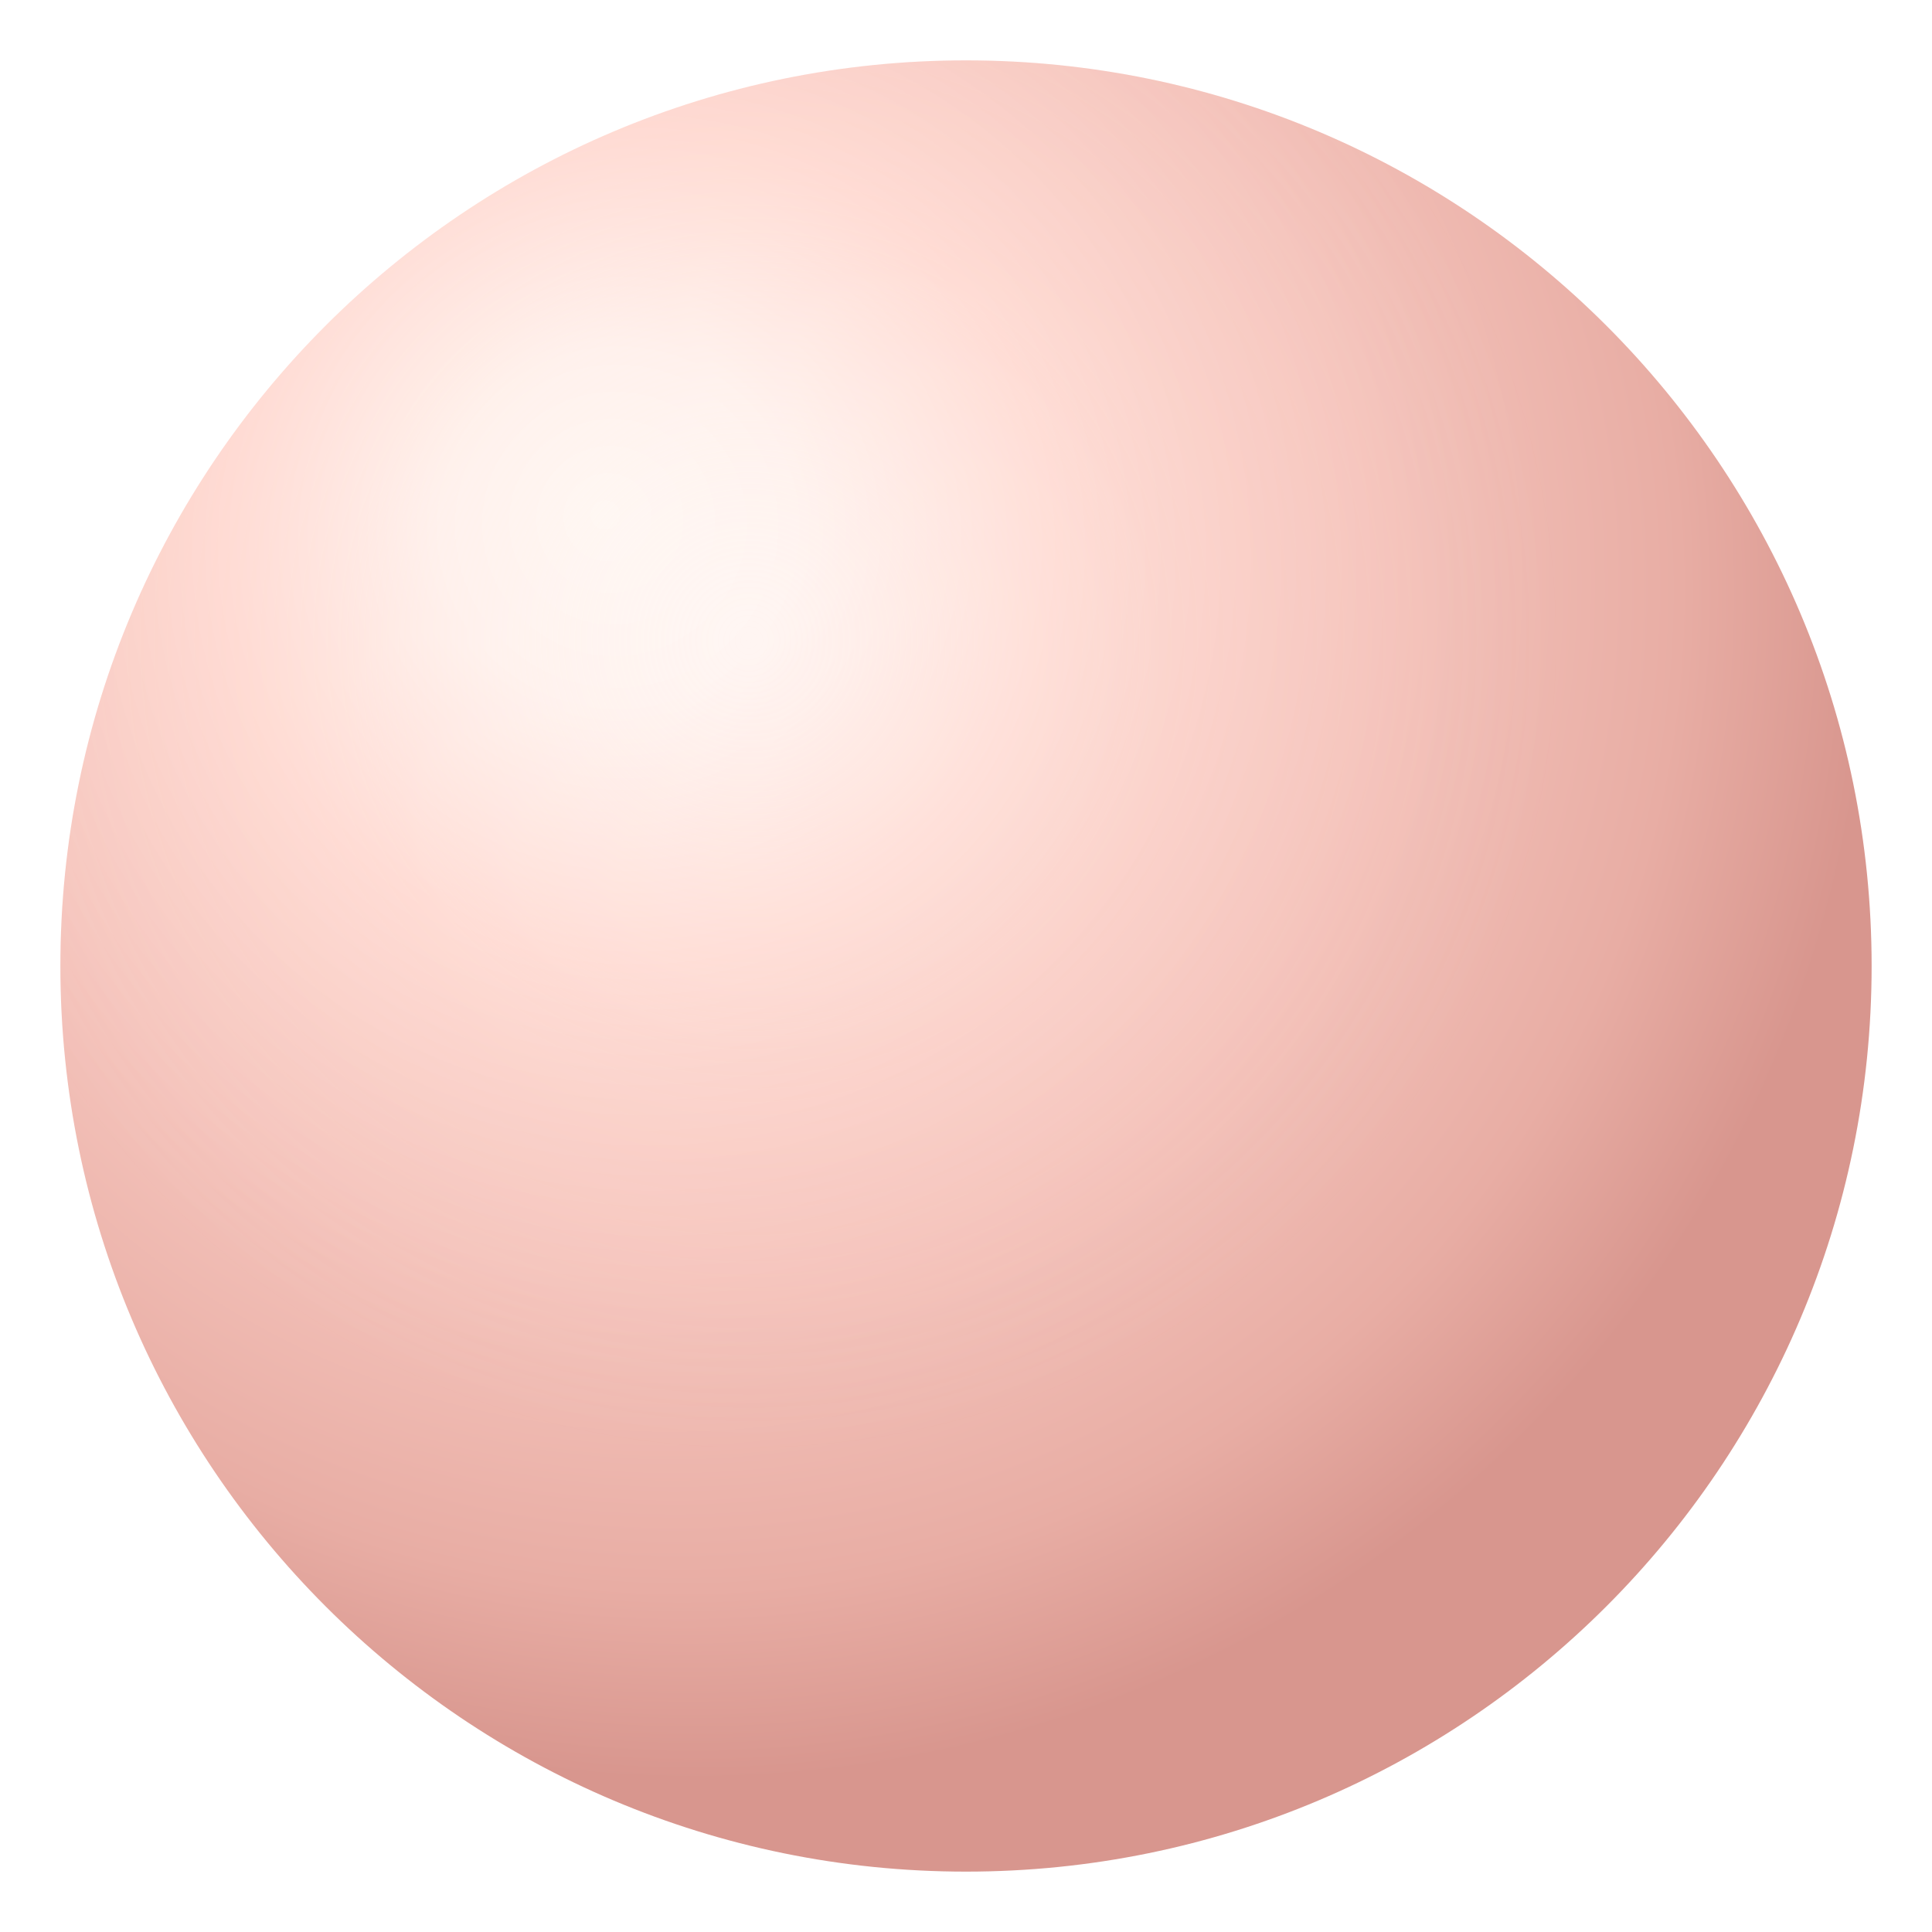
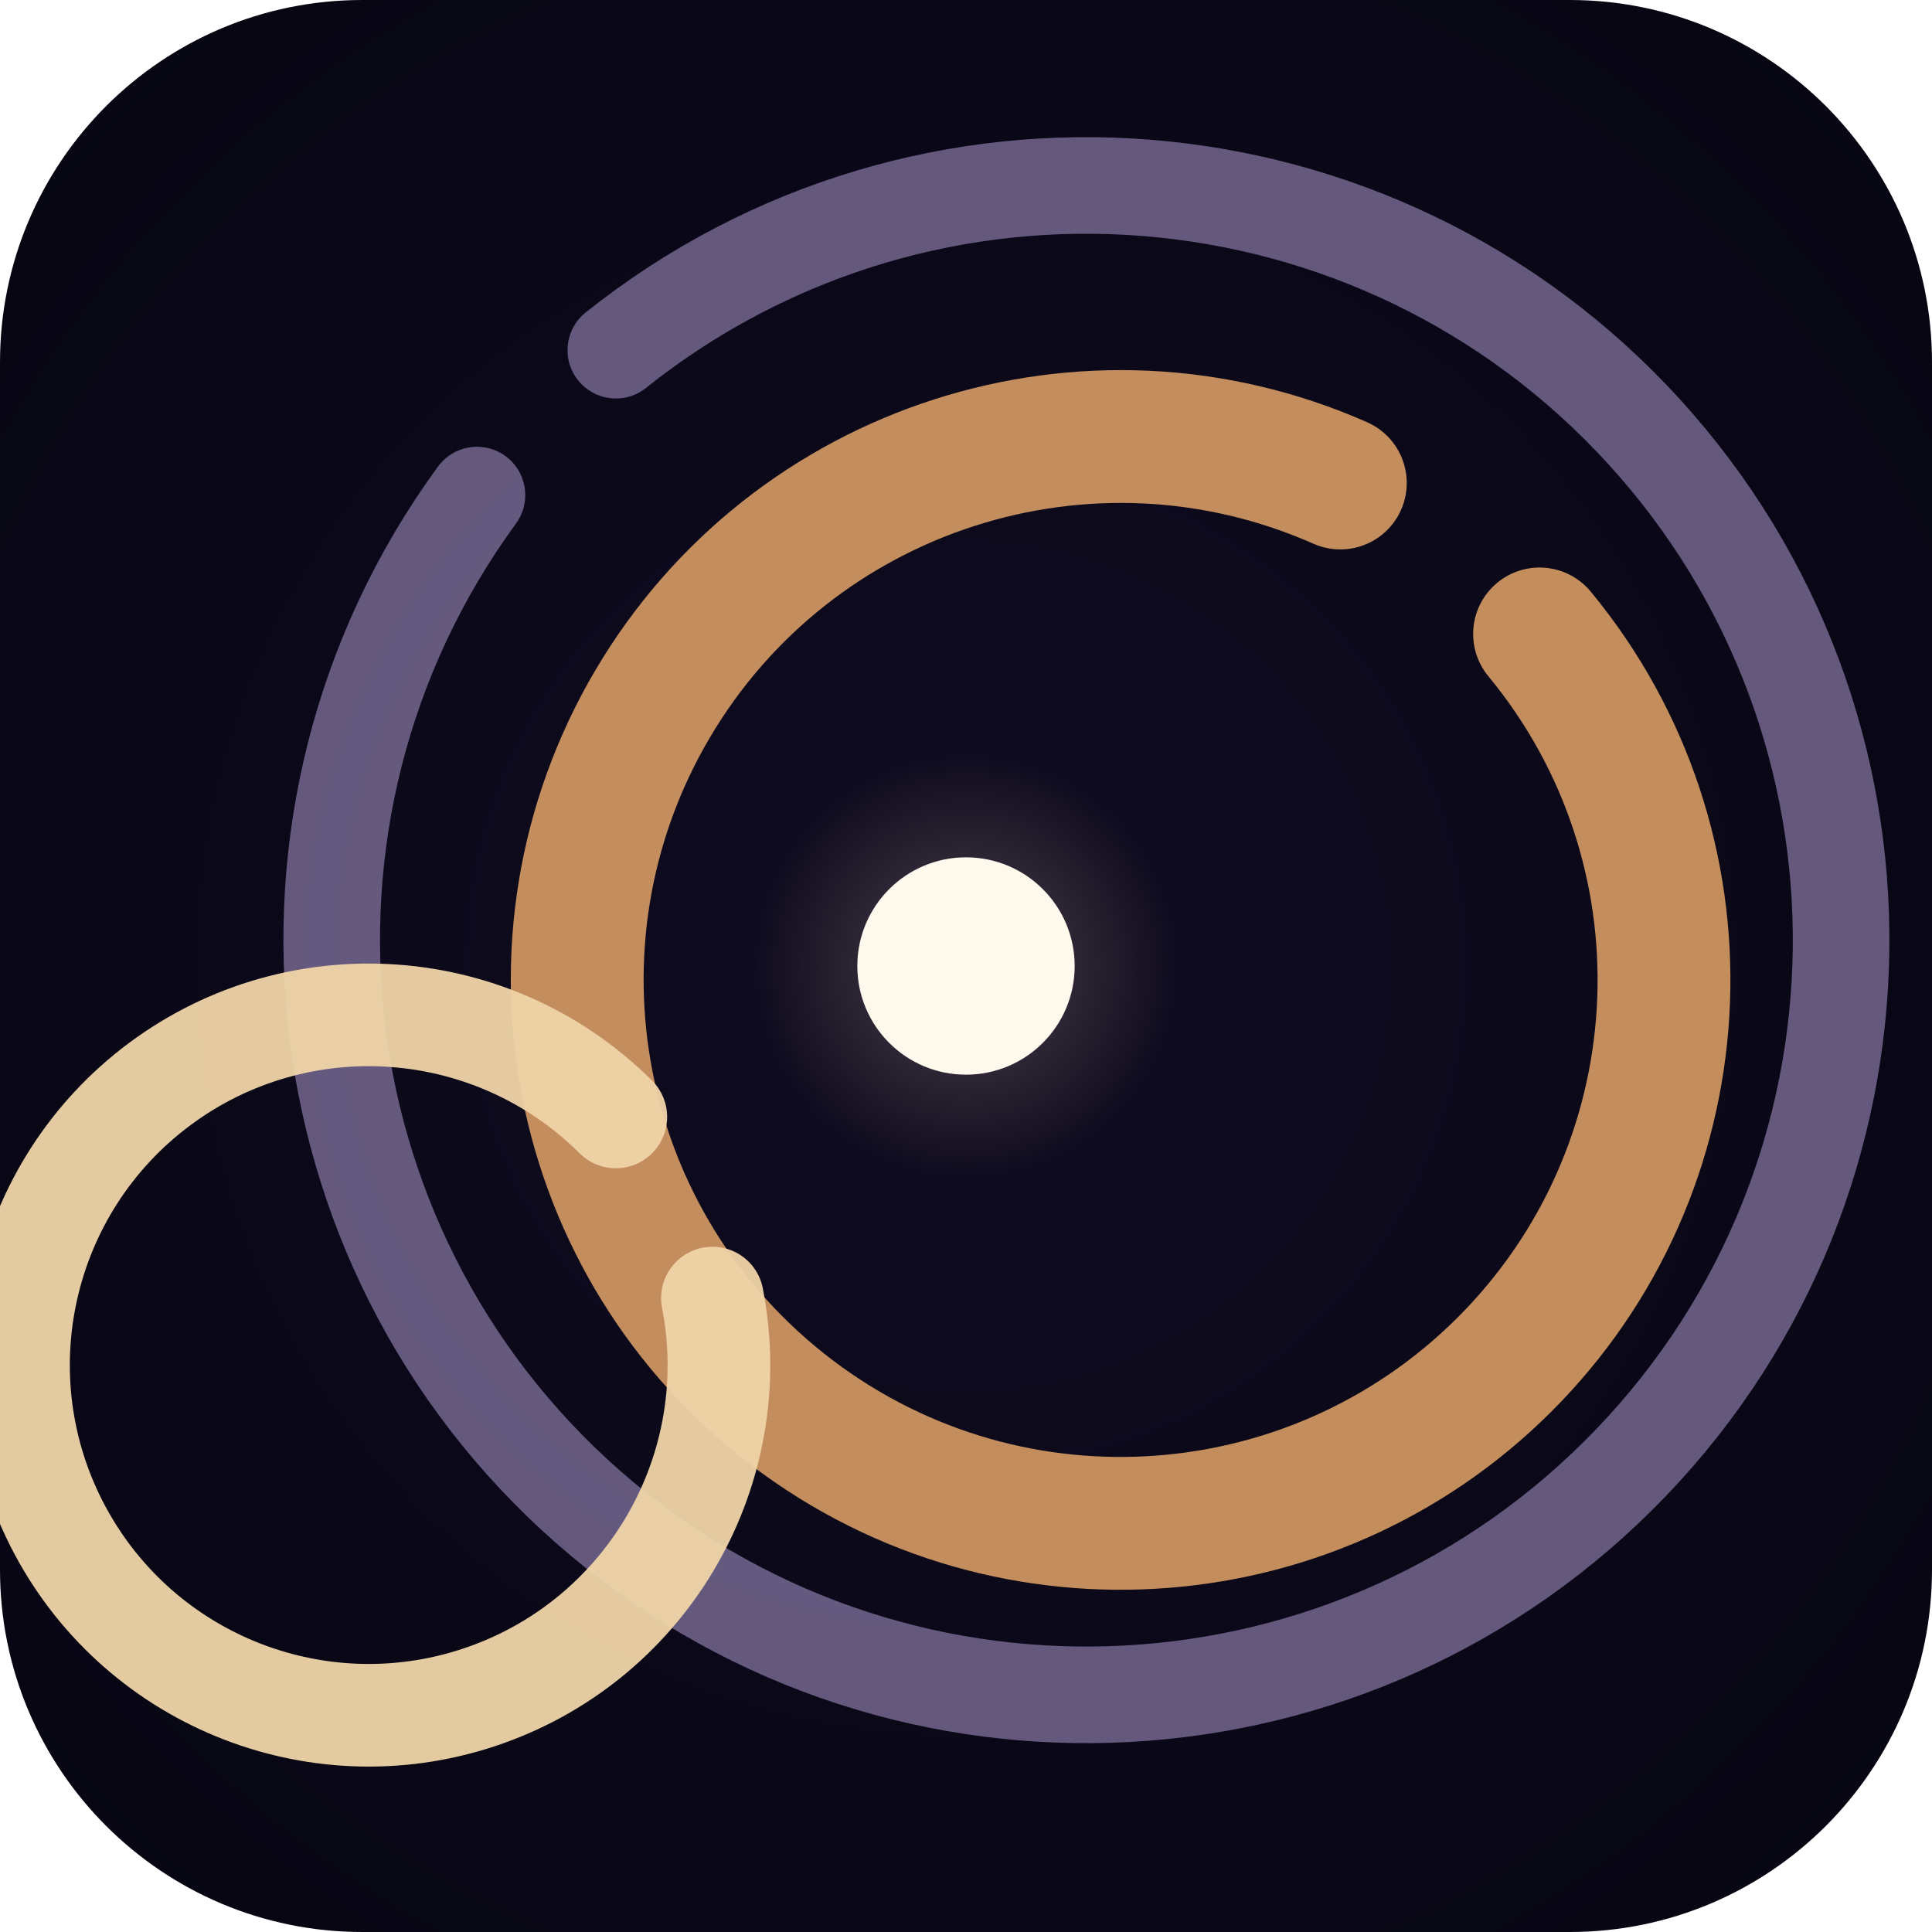
<svg xmlns="http://www.w3.org/2000/svg" viewBox="0 0 32 32" width="32" height="32">
  <defs>
-     <radialGradient id="icFavCore" cx="35%" cy="30%" r="65%" fx="30%" fy="25%">
-       <stop offset="0%" stop-color="#FFF5F0" />
-       <stop offset="15%" stop-color="#FFEFEA" />
-       <stop offset="35%" stop-color="#FFD9D1" />
-       <stop offset="60%" stop-color="#F5C4BC" />
-       <stop offset="85%" stop-color="#E8ADA4" />
-       <stop offset="100%" stop-color="#D8968E" />
+     <radialGradient id="bg" cx="50%" cy="50%" r="72%">
+       <stop offset="0%" stop-color="#100C22" />
+       <stop offset="100%" stop-color="#060510" />
    </radialGradient>
-     <radialGradient id="icFavGlow" cx="38%" cy="32%" r="45%">
-       <stop offset="0%" stop-color="#FFFFFF" stop-opacity="0.4" />
-       <stop offset="50%" stop-color="#FFF8F5" stop-opacity="0.12" />
-       <stop offset="100%" stop-color="#FFE8E2" stop-opacity="0" />
+     <radialGradient id="orbG" cx="50%" cy="50%" r="50%">
+       <stop offset="0%" stop-color="#FFF8EC" stop-opacity="1" />
+       <stop offset="40%" stop-color="#FFE4BE" stop-opacity="0.3" />
+       <stop offset="100%" stop-color="#FFD4A0" stop-opacity="0" />
    </radialGradient>
  </defs>
-   <circle cx="16" cy="16" r="15" fill="url(#icFavCore)" />
-   <circle cx="16" cy="16" r="15" fill="url(#icFavGlow)" />
+   <rect width="32" height="32" rx="6" fill="url(#bg)" />
+   <path d="M 10.2 5.8 A 12.5 12.5 0 1 1 7.9 8.2" fill="none" stroke="#8B7BA8" stroke-opacity="0.7" stroke-width="1.6" stroke-linecap="round" />
+   <path d="M 25.5 10.5 A 9 9 0 1 1 22.2 8" fill="none" stroke="#D89B64" stroke-opacity="0.9" stroke-width="2.2" stroke-linecap="round" />
+   <path d="M 11.8 21.5 A 5.8 5.8 0 1 1 10.2 18.5" fill="none" stroke="#F0D4A8" stroke-opacity="0.95" stroke-width="1.7" stroke-linecap="round" />
+   <circle cx="16" cy="16" r="3.5" fill="url(#orbG)" opacity="0.5" />
+   <circle cx="16" cy="16" r="1.8" fill="#FFF8EC" />
</svg>
